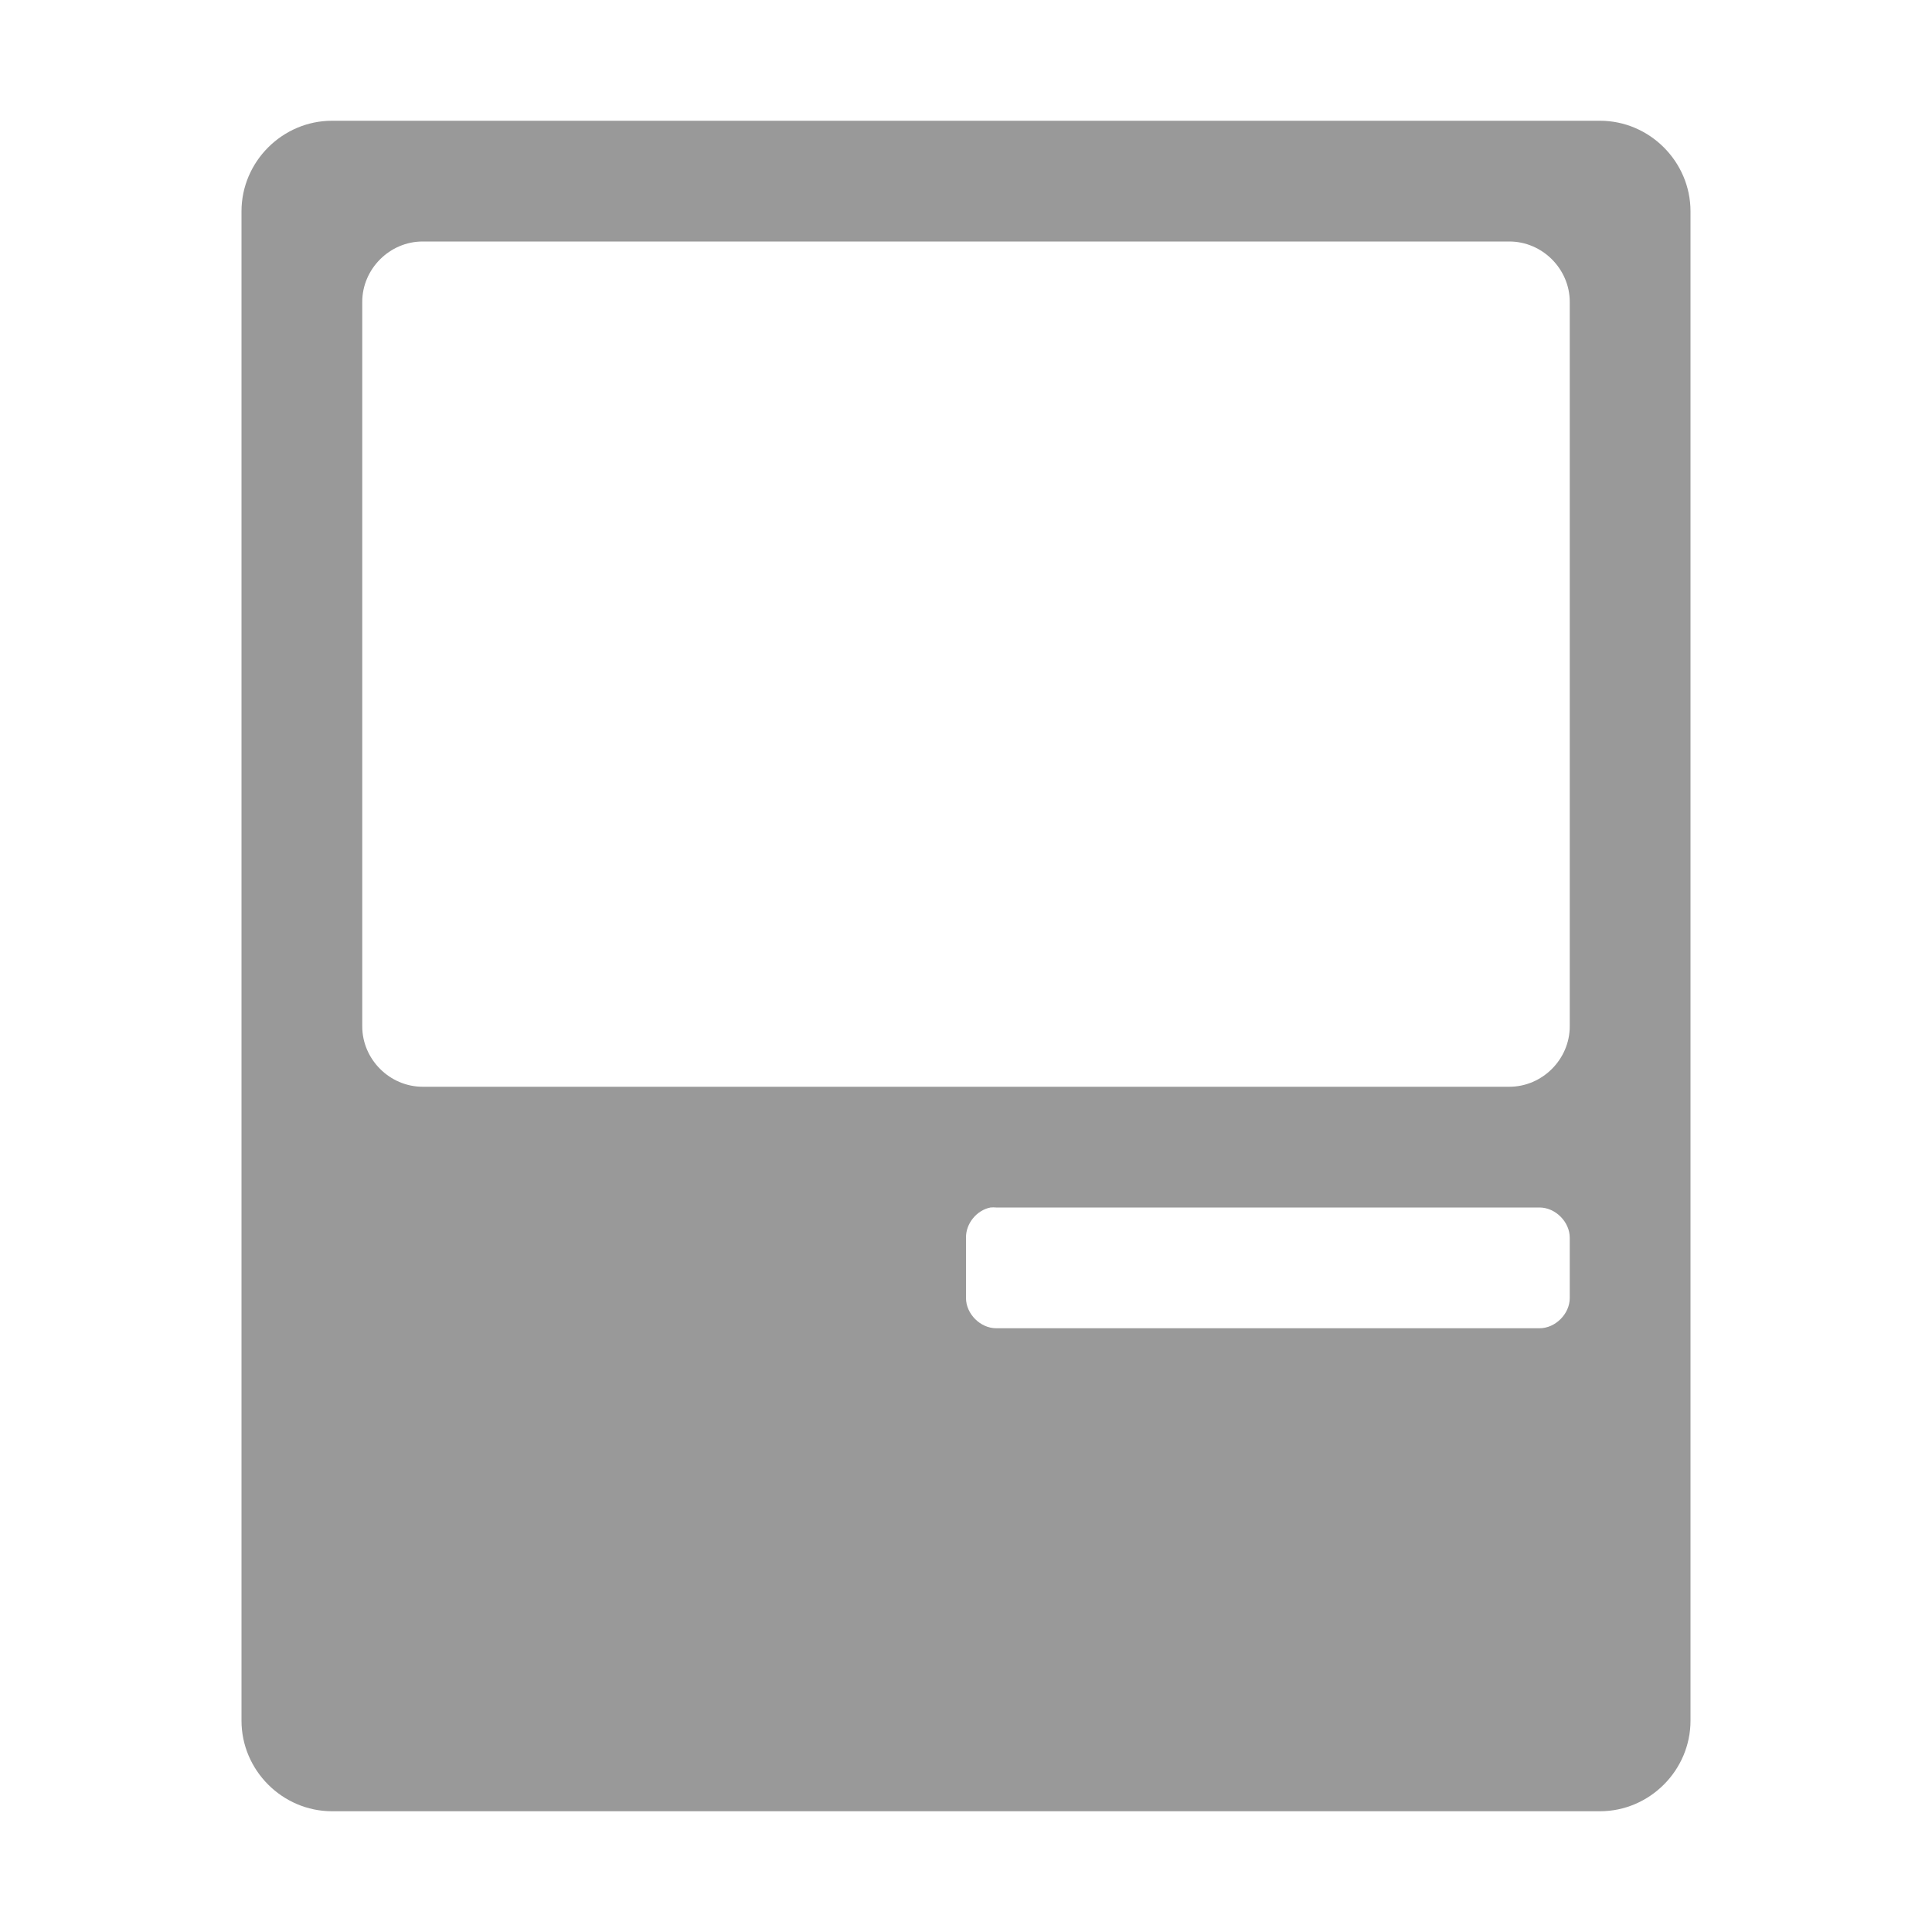
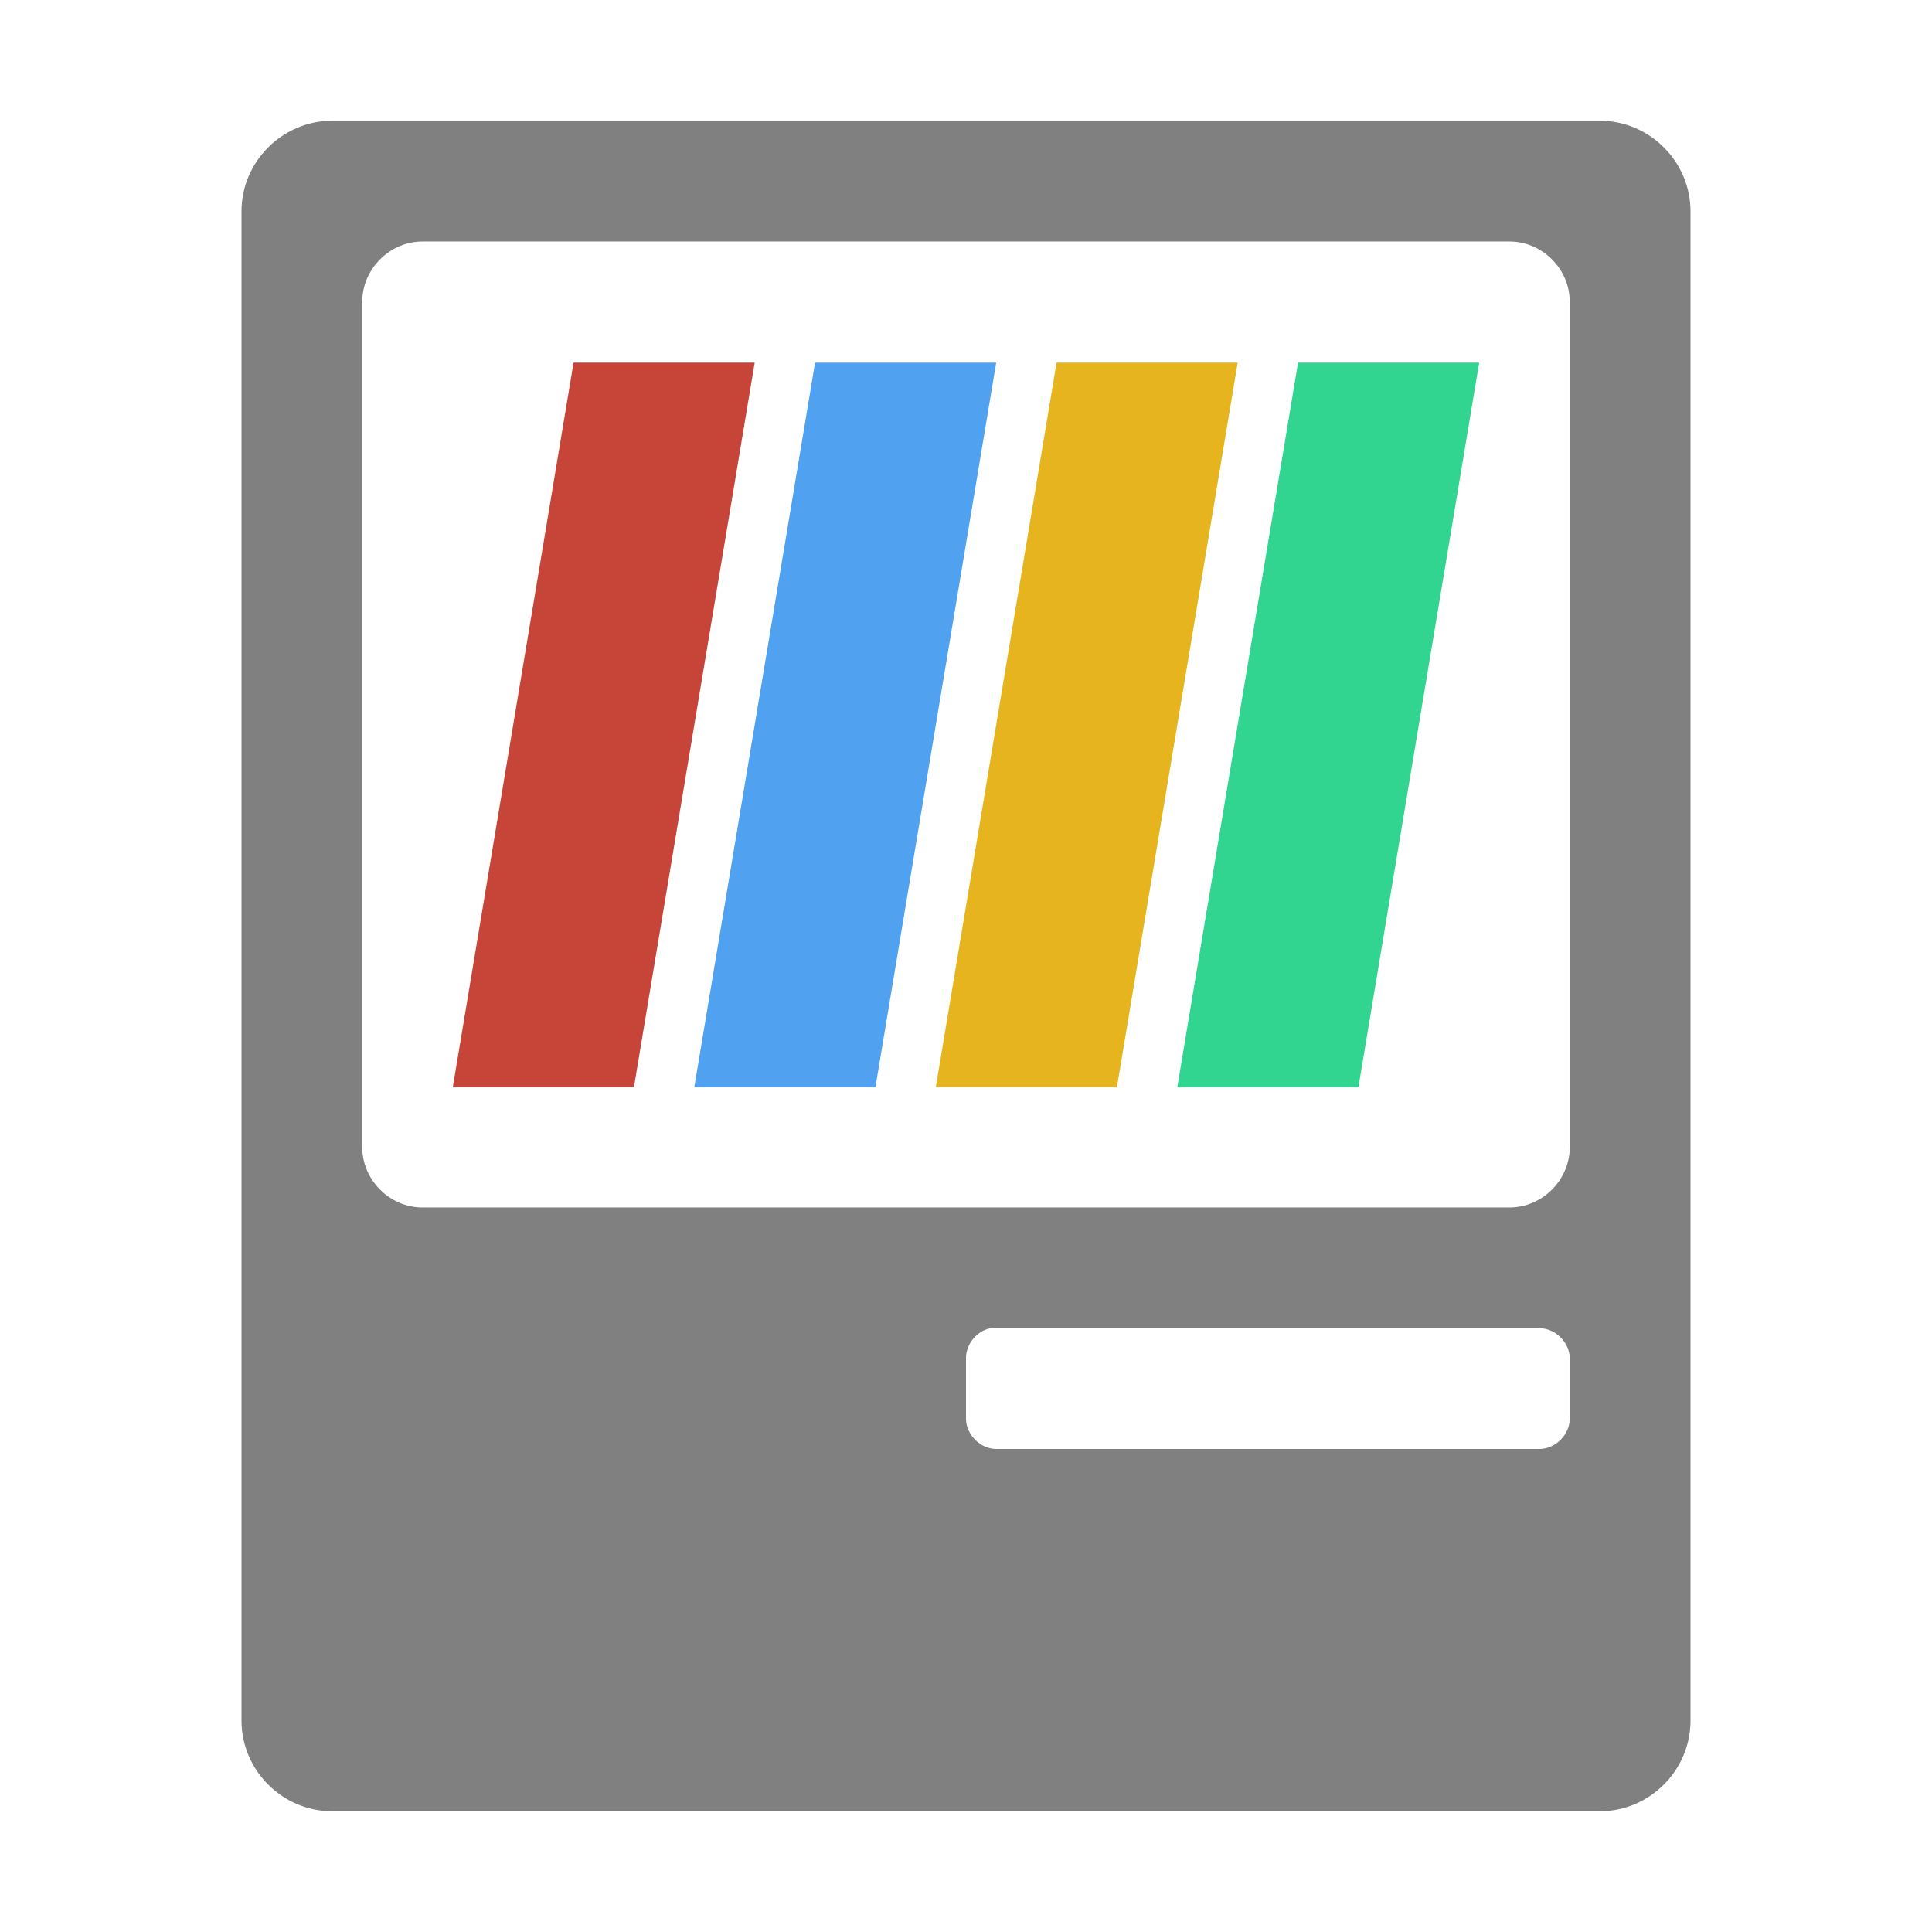
<svg xmlns="http://www.w3.org/2000/svg" width="64" height="64" id="svg2" version="1.1">
-   <defs id="defs4" />
+   <defs id="defs4">
+     <pattern patternUnits="userSpaceOnUse" width="40" height="30" patternTransform="translate(-88,995.375)" id="pattern3043">
+       <path id="path3018-3" d="m 35,4.987 0,20" style="fill:none;stroke:#31d58f;stroke-width:10;stroke-linecap:square;stroke-linejoin:round;stroke-miterlimit:4;stroke-opacity:0.941;stroke-dasharray:none" />
+       <path style="fill:none;stroke:#e5b41f;stroke-width:10;stroke-linecap:square;stroke-linejoin:round;stroke-miterlimit:4;stroke-opacity:0.941;stroke-dasharray:none" d="m 25,4.987 0,20" id="path3794-6" />
+       <path id="path3796-7" d="m 15,4.987 0,20" style="fill:none;stroke:#50a1ef;stroke-width:10;stroke-linecap:square;stroke-linejoin:round;stroke-miterlimit:4;stroke-opacity:0.941;stroke-dasharray:none" />
+       <path style="fill:none;stroke:#c64438;stroke-width:10;stroke-linecap:square;stroke-linejoin:round;stroke-miterlimit:4;stroke-opacity:0.941;stroke-dasharray:none" d="m 5,4.987 0,20" id="path3798-5" />
+     </pattern>
+   </defs>
  <g id="layer1" transform="translate(0,-988.3622)">
-     <path style="font-size:medium;font-style:normal;font-variant:normal;font-weight:normal;font-stretch:normal;text-indent:0;text-align:start;text-decoration:none;line-height:normal;letter-spacing:normal;word-spacing:normal;text-transform:none;direction:ltr;block-progression:tb;writing-mode:lr-tb;text-anchor:start;baseline-shift:baseline;color:#000000;fill:#999999;fill-opacity:1;fill-rule:nonzero;stroke:none;stroke-width:2;marker:none;visibility:visible;display:inline;overflow:visible;enable-background:accumulate;font-family:Sans;-inkscape-font-specification:Sans" d="M 11,4 C 9.355,4 8,5.355 8,7 l 0,50 c 0,1.645 1.355,3 3,3 l 42,0 c 1.645,0 3,-1.355 3,-3 L 56,7 C 56,5.355 54.645,4 53,4 z m 3,4 36,0 c 1.091,0 2,0.909 2,2 l 0,24 c 0,1.091 -0.909,2 -2,2 l -36,0 c -1.091,0 -2,-0.909 -2,-2 L 12,10 C 12,8.909 12.909,8 14,8 z M 32.812,40 C 32.875,39.994 32.938,39.994 33,40 l 1,0 16,0 1,0 c 0.524,5.2e-5 1,0.476 1,1 l 0,2 c -5.2e-5,0.524 -0.476,1 -1,1 l -1,0 -16,0 -1,0 c -0.524,-5.2e-5 -1,-0.476 -1,-1 l 0,-2 c -0.008,-0.467 0.354,-0.913 0.812,-1 z" transform="translate(0,988.3622)" id="rect2985" />
+     <g id="g4657">
+       <path style="font-size:medium;font-style:normal;font-variant:normal;font-weight:normal;font-stretch:normal;text-indent:0;text-align:start;text-decoration:none;line-height:normal;letter-spacing:normal;word-spacing:normal;text-transform:none;direction:ltr;block-progression:tb;writing-mode:lr-tb;text-anchor:start;baseline-shift:baseline;color:#000000;fill:#808080;fill-opacity:1;fill-rule:nonzero;stroke:none;stroke-width:2;marker:none;visibility:visible;display:inline;overflow:visible;enable-background:accumulate;font-family:Sans;-inkscape-font-specification:Sans" d="m 11,992.362 c -1.645,0 -3,1.355 -3,3 l 0,50 c 0,1.645 1.355,3 3,3 l 42,0 c 1.645,0 3,-1.355 3,-3 l 0,-50 c 0,-1.645 -1.355,-3 -3,-3 z m 3,4 36,0 c 1.091,0 2,0.909 2,2 l 0,28 c 0,1.091 -0.909,2 -2,2 l -36,0 c -1.091,0 -2,-0.909 -2,-2 l 0,-28 c 0,-1.091 0.909,-2 2,-2 z m 18.812,36 c 0.062,-0.01 0.125,-0.01 0.188,0 l 1,0 16,0 1,0 c 0.524,0 1,0.476 1,1 l 0,2 c -5e-5,0.524 -0.476,1 -1,1 l -1,0 -16,0 -1,0 c -0.524,-10e-5 -1,-0.476 -1,-1 l 0,-2 c -0.008,-0.467 0.354,-0.913 0.812,-1 z" id="path3825" />
+       <g id="g4619">
+         <path id="path3827" d="m 43,1000.375 -4,24 6,0 4,-24 z" style="font-size:medium;font-style:normal;font-variant:normal;font-weight:normal;font-stretch:normal;text-indent:0;text-align:start;text-decoration:none;line-height:normal;letter-spacing:normal;word-spacing:normal;text-transform:none;direction:ltr;block-progression:tb;writing-mode:lr-tb;text-anchor:start;baseline-shift:baseline;color:#000000;fill:#31d58f;fill-opacity:1;stroke:none;stroke-width:6;marker:none;visibility:visible;display:inline;overflow:visible;enable-background:accumulate;font-family:Sans;-inkscape-font-specification:Sans" />
+         <path id="path3829" d="m 35,1000.375 -4,24 6,0 4,-24 z" style="font-size:medium;font-style:normal;font-variant:normal;font-weight:normal;font-stretch:normal;text-indent:0;text-align:start;text-decoration:none;line-height:normal;letter-spacing:normal;word-spacing:normal;text-transform:none;direction:ltr;block-progression:tb;writing-mode:lr-tb;text-anchor:start;baseline-shift:baseline;color:#000000;fill:#e5b41f;fill-opacity:1;stroke:none;stroke-width:6;marker:none;visibility:visible;display:inline;overflow:visible;enable-background:accumulate;font-family:Sans;-inkscape-font-specification:Sans" />
+         <path id="path3831" d="m 27,1000.375 -4,24 6,0 4,-24 z" style="font-size:medium;font-style:normal;font-variant:normal;font-weight:normal;font-stretch:normal;text-indent:0;text-align:start;text-decoration:none;line-height:normal;letter-spacing:normal;word-spacing:normal;text-transform:none;direction:ltr;block-progression:tb;writing-mode:lr-tb;text-anchor:start;baseline-shift:baseline;color:#000000;fill:#50a1ef;fill-opacity:1;stroke:none;stroke-width:6;marker:none;visibility:visible;display:inline;overflow:visible;enable-background:accumulate;font-family:Sans;-inkscape-font-specification:Sans" />
+         <path id="path3833" d="m 19,1000.375 -4,24 6,0 4,-24 z" style="font-size:medium;font-style:normal;font-variant:normal;font-weight:normal;font-stretch:normal;text-indent:0;text-align:start;text-decoration:none;line-height:normal;letter-spacing:normal;word-spacing:normal;text-transform:none;direction:ltr;block-progression:tb;writing-mode:lr-tb;text-anchor:start;baseline-shift:baseline;color:#000000;fill:#c64438;fill-opacity:1;stroke:none;stroke-width:6;marker:none;visibility:visible;display:inline;overflow:visible;enable-background:accumulate;font-family:Sans;-inkscape-font-specification:Sans" />
+       </g>
+     </g>
  </g>
</svg>
